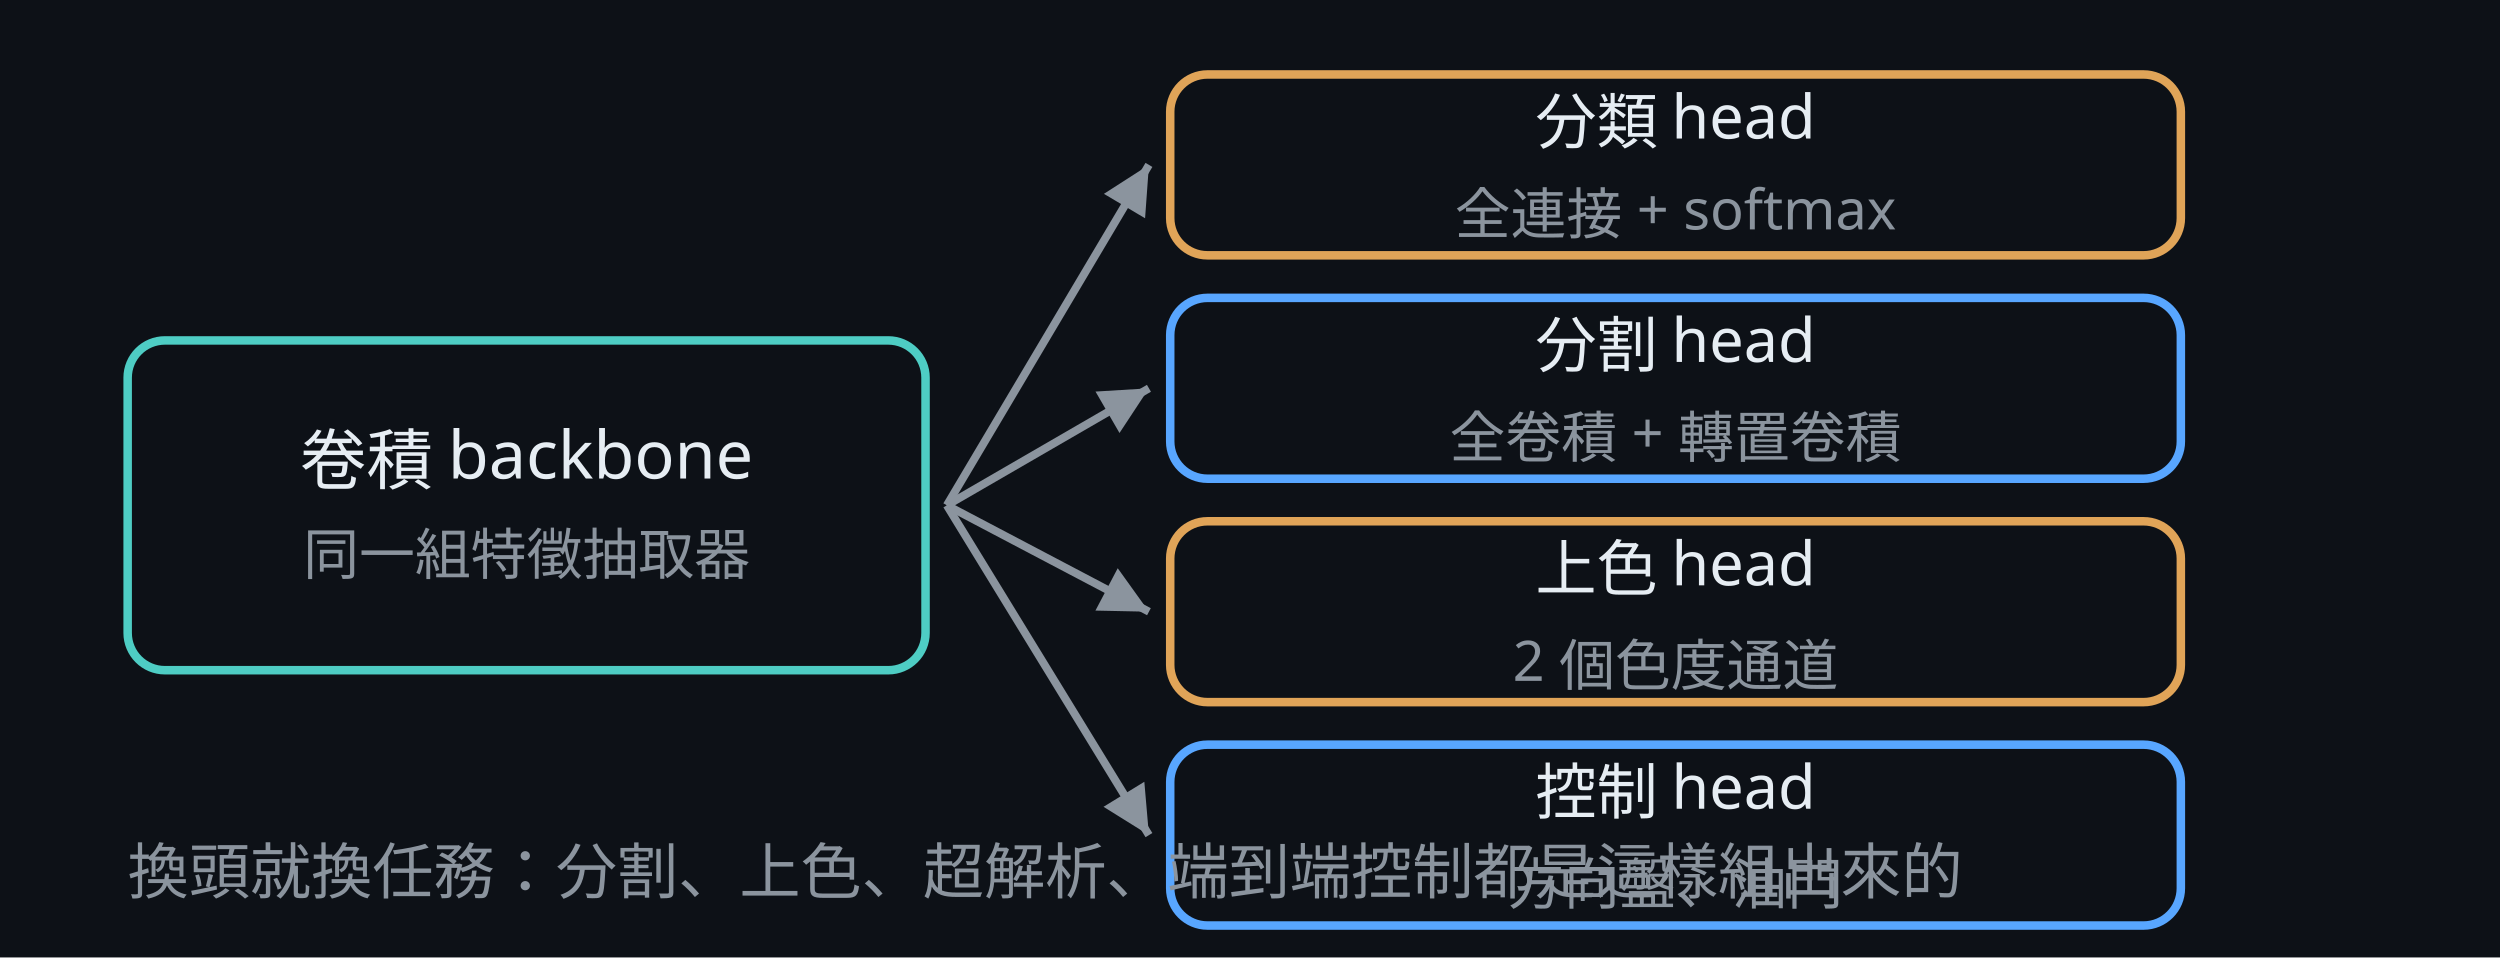
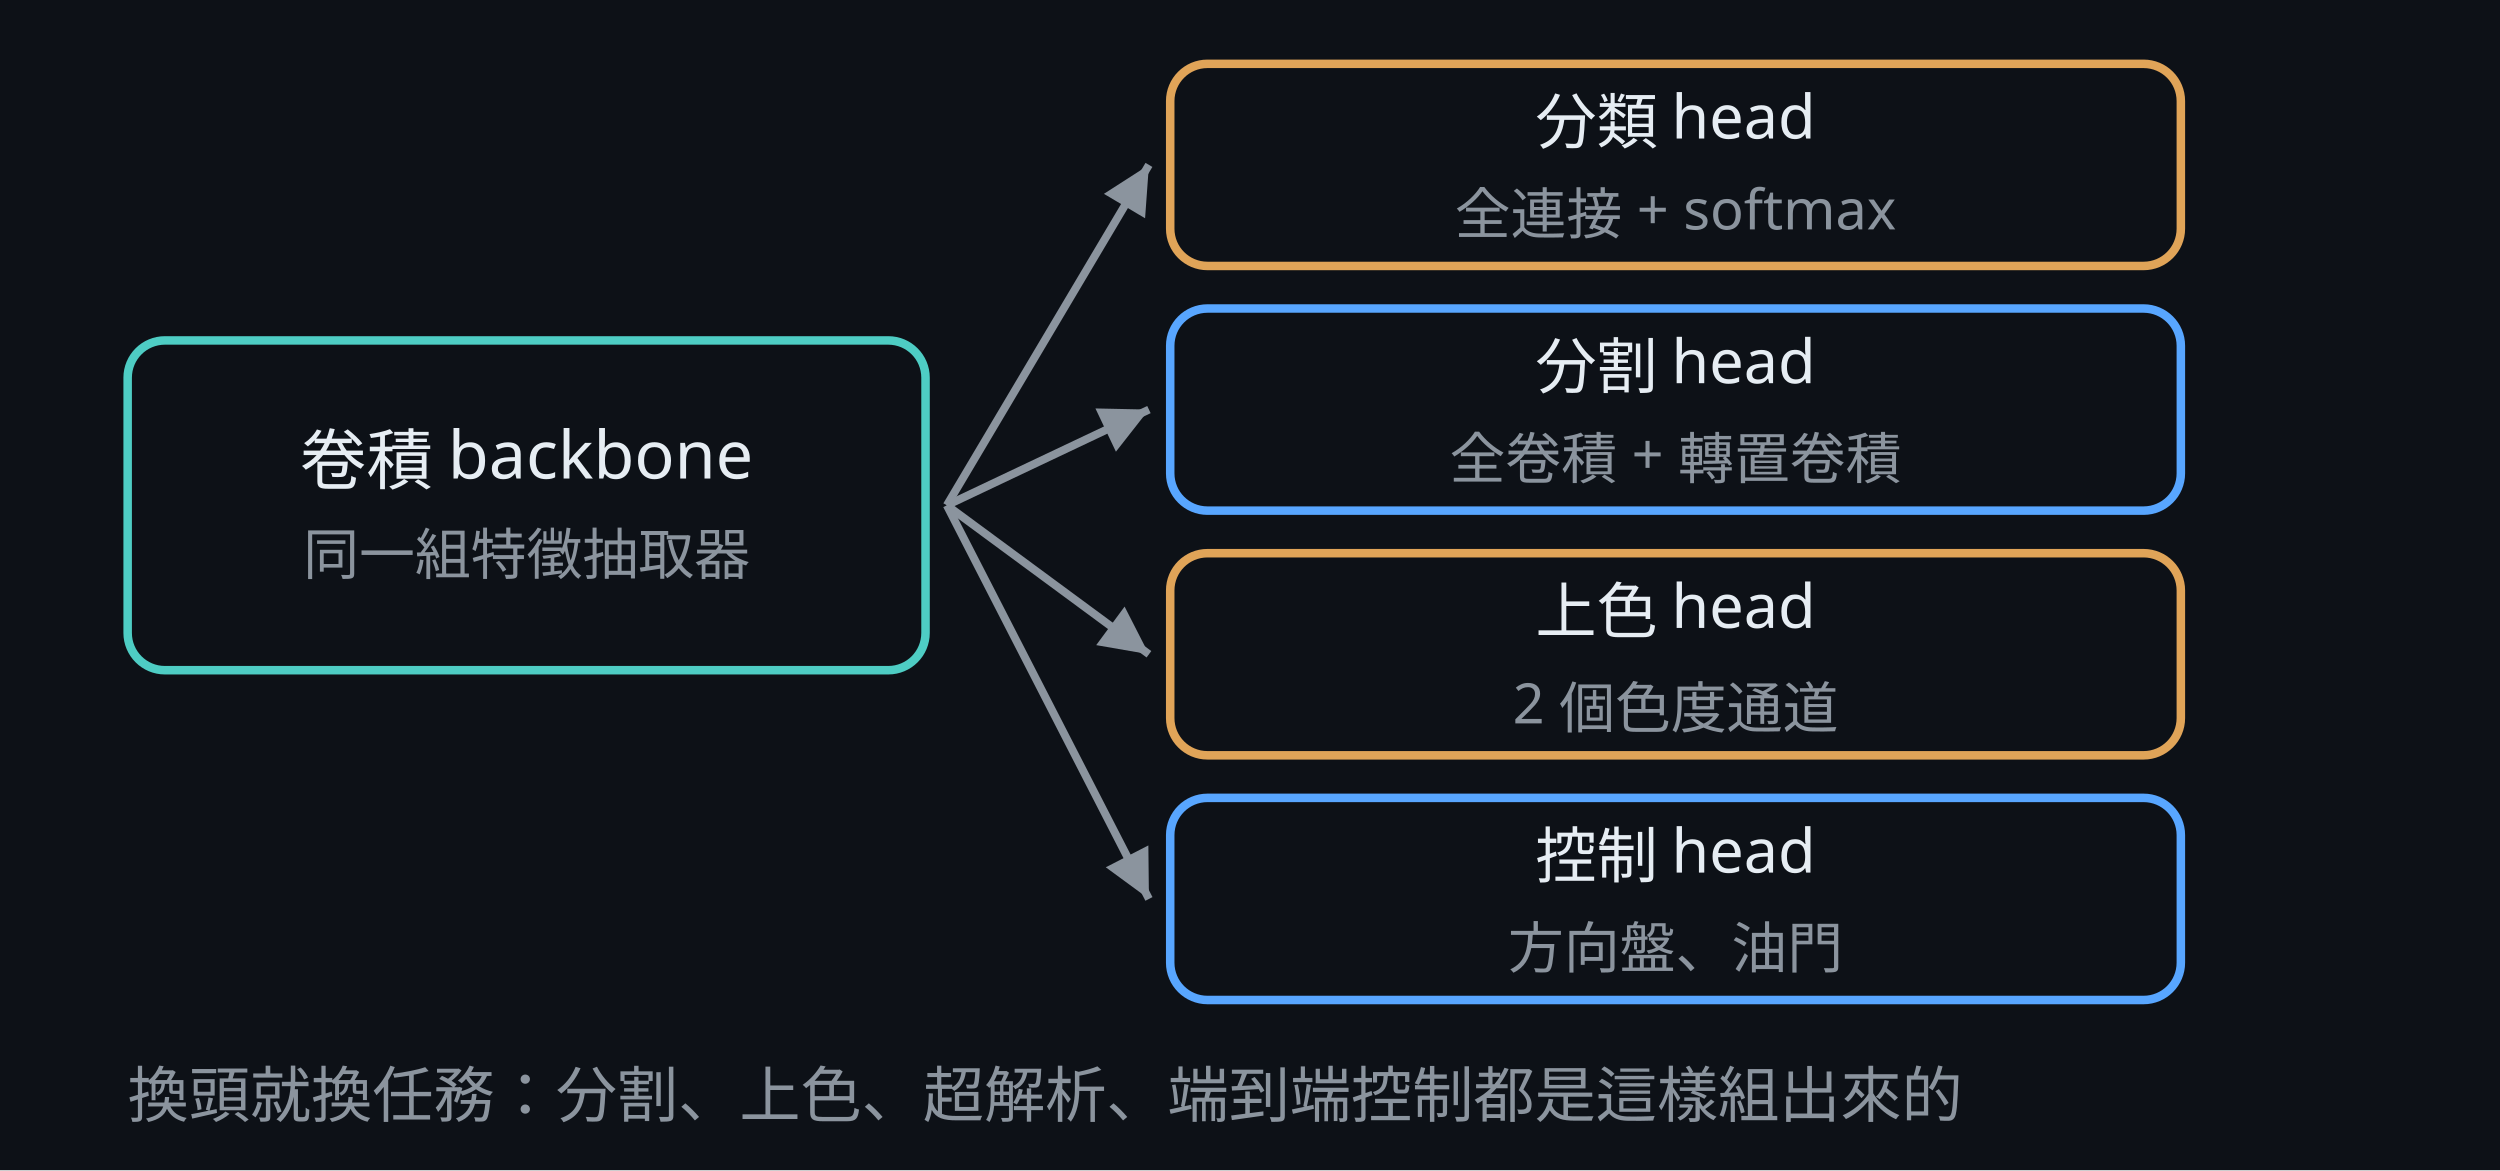
- <svg xmlns="http://www.w3.org/2000/svg" viewBox="0 0 470 180" role="img" aria-label="同一個卷積 backbone 接四種任務頭：分類、分割、上色、控制">
+ <svg xmlns="http://www.w3.org/2000/svg" viewBox="0 0 470 220" role="img" aria-label="同一個卷積 backbone 接四種任務頭：分類、分割、上色、控制">
  <defs>
    <marker id="a" markerWidth="8" markerHeight="8" refX="6" refY="3" orient="auto">
      <path d="M0,0 L6,3 L0,6 z" fill="#8b949e" />
    </marker>
  </defs>
-   <rect width="470" height="180" fill="#0d1117" />
+   <rect width="470" height="220" fill="#0d1117" />
  <rect x="24" y="64" width="150" height="62" rx="7" fill="none" stroke="#4ecdc4" stroke-width="1.6" />
  <text x="99.0" y="91.0" fill="#e6edf3" font-size="12.5" text-anchor="middle" font-family="'Segoe UI','Microsoft JhengHei','Noto Sans TC',sans-serif">卷積 backbone</text>
  <text x="99.0" y="108.0" fill="#8b949e" font-size="10.5" text-anchor="middle" font-family="'Segoe UI','Microsoft JhengHei','Noto Sans TC',sans-serif">同一組特徵抽取器</text>
-   <line x1="178" y1="95" x2="216" y2="31" stroke="#8b949e" stroke-width="1.5" marker-end="url(#a)" />
-   <rect x="220" y="14" width="190" height="34" rx="7" fill="none" stroke="#e0a458" stroke-width="1.6" />
+   <line x1="178" y1="95" x2="216" y2="31.0" stroke="#8b949e" stroke-width="1.5" marker-end="url(#a)" />
+   <rect x="220" y="12" width="190" height="38" rx="7" fill="none" stroke="#e0a458" stroke-width="1.6" />
  <text x="315.0" y="27.0" fill="#e6edf3" font-size="11.5" text-anchor="middle" font-family="'Segoe UI','Microsoft JhengHei','Noto Sans TC',sans-serif">分類 head</text>
  <text x="315.0" y="44.0" fill="#8b949e" font-size="10.5" text-anchor="middle" font-family="'Segoe UI','Microsoft JhengHei','Noto Sans TC',sans-serif">全連接 + softmax</text>
-   <line x1="178" y1="95" x2="216" y2="73" stroke="#8b949e" stroke-width="1.5" marker-end="url(#a)" />
-   <rect x="220" y="56" width="190" height="34" rx="7" fill="none" stroke="#58a6ff" stroke-width="1.6" />
-   <text x="315.0" y="69.0" fill="#e6edf3" font-size="11.5" text-anchor="middle" font-family="'Segoe UI','Microsoft JhengHei','Noto Sans TC',sans-serif">分割 head</text>
-   <text x="315.0" y="86.0" fill="#8b949e" font-size="10.5" text-anchor="middle" font-family="'Segoe UI','Microsoft JhengHei','Noto Sans TC',sans-serif">全卷積 + 轉置卷積</text>
-   <line x1="178" y1="95" x2="216" y2="115" stroke="#8b949e" stroke-width="1.5" marker-end="url(#a)" />
-   <rect x="220" y="98" width="190" height="34" rx="7" fill="none" stroke="#e0a458" stroke-width="1.6" />
-   <text x="315.0" y="111.0" fill="#e6edf3" font-size="11.5" text-anchor="middle" font-family="'Segoe UI','Microsoft JhengHei','Noto Sans TC',sans-serif">上色 head</text>
-   <text x="315.0" y="128.0" fill="#8b949e" font-size="10.5" text-anchor="middle" font-family="'Segoe UI','Microsoft JhengHei','Noto Sans TC',sans-serif">2 個色度通道</text>
-   <line x1="178" y1="95" x2="216" y2="157" stroke="#8b949e" stroke-width="1.5" marker-end="url(#a)" />
-   <rect x="220" y="140" width="190" height="34" rx="7" fill="none" stroke="#58a6ff" stroke-width="1.6" />
-   <text x="315.0" y="153.0" fill="#e6edf3" font-size="11.5" text-anchor="middle" font-family="'Segoe UI','Microsoft JhengHei','Noto Sans TC',sans-serif">控制 head</text>
-   <text x="315.0" y="170.0" fill="#8b949e" font-size="10.5" text-anchor="middle" font-family="'Segoe UI','Microsoft JhengHei','Noto Sans TC',sans-serif">方向盤、油門</text>
-   <text x="24" y="168" fill="#8b949e" font-size="11.5" text-anchor="start" font-family="'Segoe UI','Microsoft JhengHei','Noto Sans TC',sans-serif">換頭就換任務：分割、上色、超解析、端到端控制都是這樣組出來的</text>
+   <line x1="178" y1="95" x2="216" y2="77.0" stroke="#8b949e" stroke-width="1.5" marker-end="url(#a)" />
+   <rect x="220" y="58" width="190" height="38" rx="7" fill="none" stroke="#58a6ff" stroke-width="1.6" />
+   <text x="315.0" y="73.0" fill="#e6edf3" font-size="11.5" text-anchor="middle" font-family="'Segoe UI','Microsoft JhengHei','Noto Sans TC',sans-serif">分割 head</text>
+   <text x="315.0" y="90.0" fill="#8b949e" font-size="10.5" text-anchor="middle" font-family="'Segoe UI','Microsoft JhengHei','Noto Sans TC',sans-serif">全卷積 + 轉置卷積</text>
+   <line x1="178" y1="95" x2="216" y2="123.0" stroke="#8b949e" stroke-width="1.5" marker-end="url(#a)" />
+   <rect x="220" y="104" width="190" height="38" rx="7" fill="none" stroke="#e0a458" stroke-width="1.6" />
+   <text x="315.0" y="119.0" fill="#e6edf3" font-size="11.5" text-anchor="middle" font-family="'Segoe UI','Microsoft JhengHei','Noto Sans TC',sans-serif">上色 head</text>
+   <text x="315.0" y="136.0" fill="#8b949e" font-size="10.5" text-anchor="middle" font-family="'Segoe UI','Microsoft JhengHei','Noto Sans TC',sans-serif">2 個色度通道</text>
+   <line x1="178" y1="95" x2="216" y2="169.0" stroke="#8b949e" stroke-width="1.5" marker-end="url(#a)" />
+   <rect x="220" y="150" width="190" height="38" rx="7" fill="none" stroke="#58a6ff" stroke-width="1.6" />
+   <text x="315.0" y="165.0" fill="#e6edf3" font-size="11.5" text-anchor="middle" font-family="'Segoe UI','Microsoft JhengHei','Noto Sans TC',sans-serif">控制 head</text>
+   <text x="315.0" y="182.0" fill="#8b949e" font-size="10.5" text-anchor="middle" font-family="'Segoe UI','Microsoft JhengHei','Noto Sans TC',sans-serif">方向盤、油門</text>
+   <text x="24" y="210" fill="#8b949e" font-size="11.5" text-anchor="start" font-family="'Segoe UI','Microsoft JhengHei','Noto Sans TC',sans-serif">換頭就換任務：分割、上色、超解析、端到端控制都是這樣組出來的</text>
</svg>
